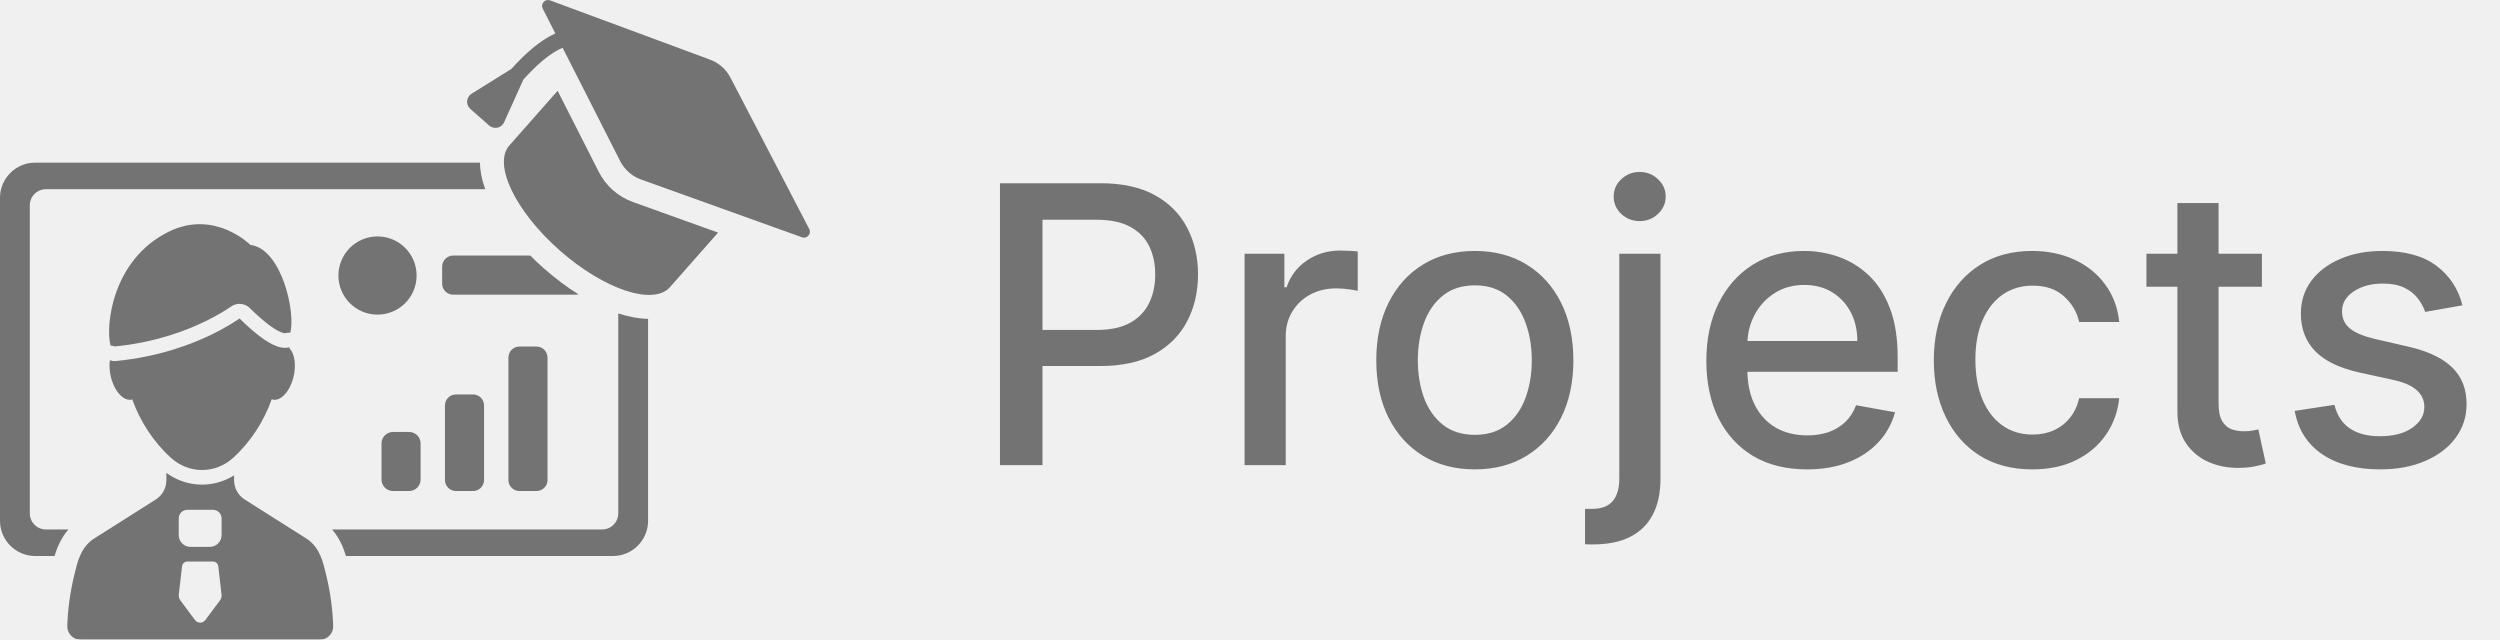
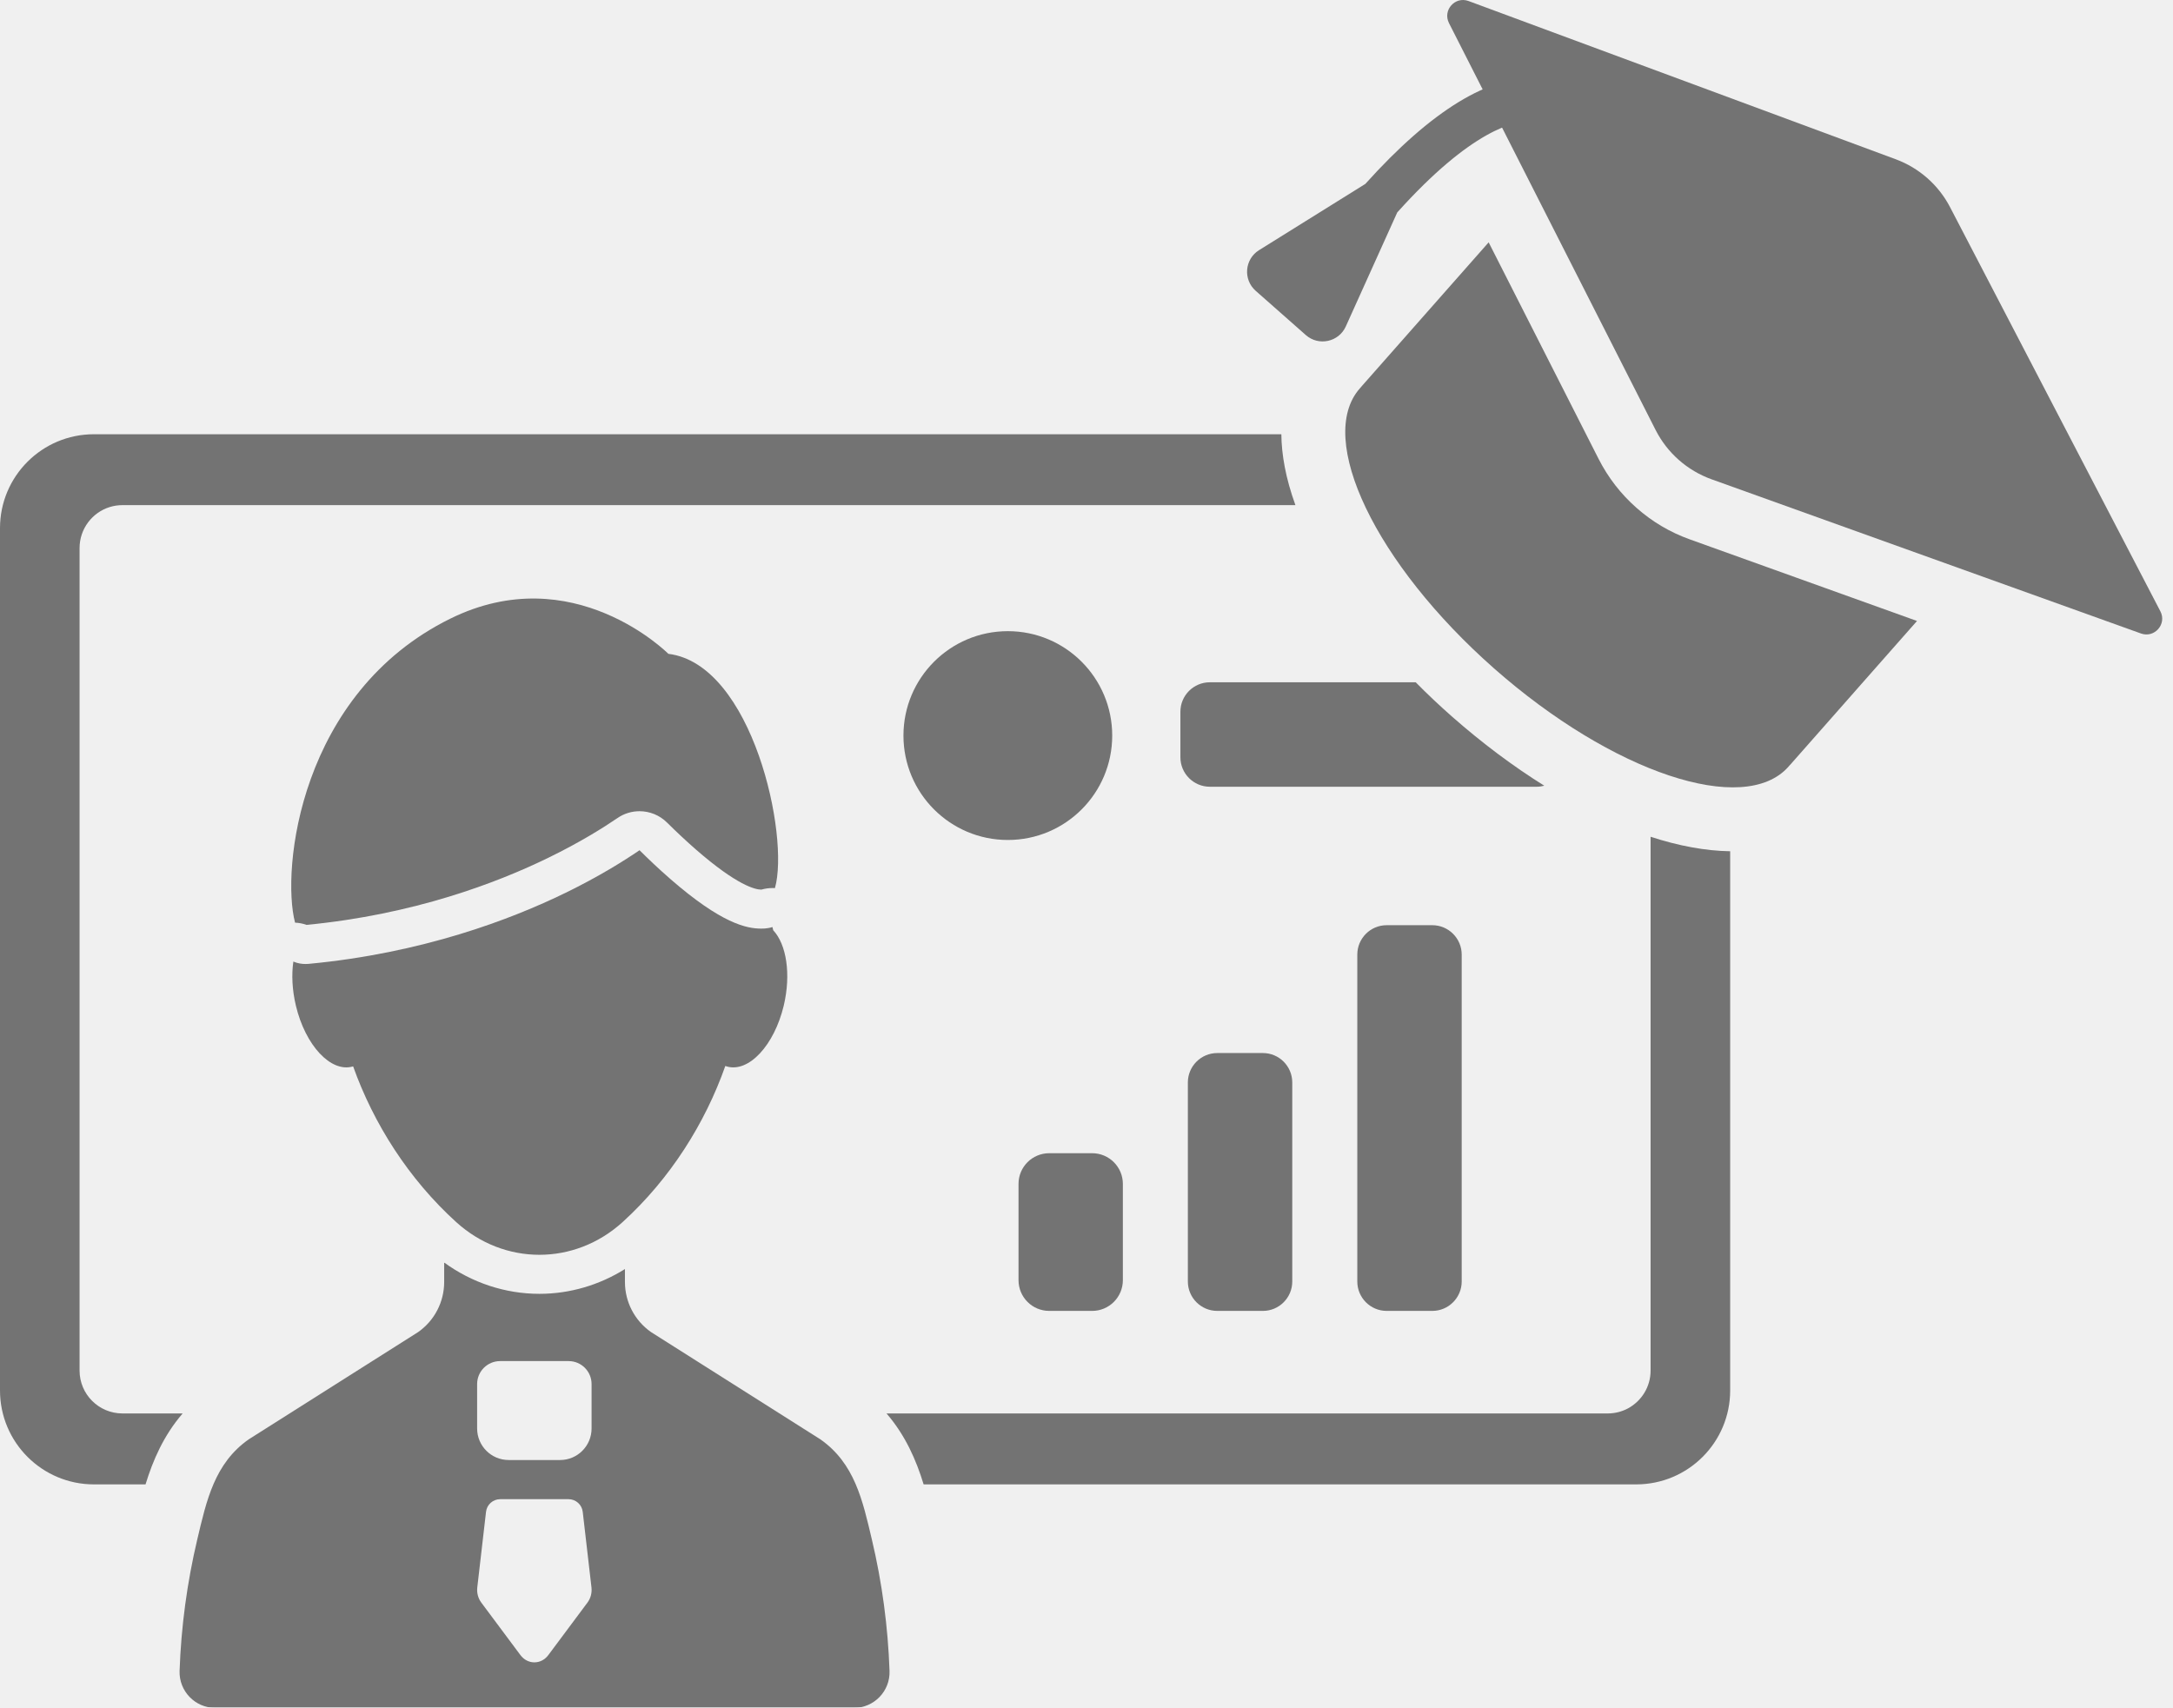
- <svg xmlns="http://www.w3.org/2000/svg" width="129" height="33" viewBox="0 0 129 33" fill="none">
+ <svg xmlns="http://www.w3.org/2000/svg" width="42" height="33" viewBox="0 0 42 33" fill="none">
  <path d="M5.924 17.876C7.997 17.677 9.609 17.062 10.598 16.579C11.212 16.28 11.664 15.996 11.935 15.811C12.064 15.722 12.213 15.679 12.361 15.679C12.554 15.679 12.746 15.753 12.892 15.898C13.081 16.085 13.268 16.26 13.449 16.418C14.252 17.118 14.6 17.194 14.712 17.194C14.714 17.194 14.716 17.194 14.717 17.194C14.787 17.174 14.858 17.164 14.93 17.164C14.946 17.164 14.962 17.164 14.978 17.165C15.264 16.169 14.55 12.839 12.918 12.637C12.918 12.637 11.079 10.783 8.7 11.959C5.789 13.397 5.433 16.807 5.703 17.833C5.778 17.836 5.853 17.85 5.924 17.876Z" fill="#737373" />
-   <mask id="mask0_484_1946" style="mask-type:luminance" maskUnits="userSpaceOnUse" x="3" y="24" width="15" height="9">
+   <mask id="mask0_2443_239" style="mask-type:luminance" maskUnits="userSpaceOnUse" x="3" y="24" width="15" height="9">
    <path d="M3.421 24.401H17.24V33H3.421V24.401Z" fill="white" />
  </mask>
-   <g mask="url(#mask0_484_1946)">
+   <g mask="url(#mask0_2443_239)">
    <path d="M11.434 27.609C11.434 27.946 11.162 28.219 10.825 28.219H9.832C9.495 28.219 9.222 27.946 9.222 27.609V26.751C9.222 26.506 9.421 26.307 9.666 26.307H10.991C11.236 26.307 11.434 26.506 11.434 26.751V27.609ZM11.355 30.974L10.599 31.988C10.459 32.177 10.198 32.177 10.058 31.988L9.302 30.974C9.241 30.892 9.213 30.787 9.225 30.682L9.394 29.22C9.41 29.081 9.528 28.976 9.668 28.976H10.989C11.129 28.976 11.247 29.081 11.263 29.22L11.432 30.682C11.444 30.787 11.416 30.892 11.355 30.974ZM17.193 32.295C17.163 31.439 17.049 30.587 16.851 29.753C16.673 28.998 16.518 28.283 15.856 27.819L12.583 25.746C12.267 25.525 12.079 25.164 12.079 24.779V24.528C11.582 24.839 11.011 25.007 10.426 25.007C9.766 25.007 9.124 24.794 8.585 24.402V24.779C8.585 25.164 8.397 25.525 8.082 25.746L4.808 27.819C4.147 28.283 3.992 28.998 3.813 29.754C3.616 30.587 3.501 31.439 3.471 32.295V32.295C3.458 32.686 3.771 33.01 4.162 33.01H16.503C16.894 33.01 17.207 32.686 17.193 32.295Z" fill="#737373" />
  </g>
  <path d="M14.93 17.918C14.871 17.936 14.819 17.943 14.782 17.946C14.759 17.947 14.736 17.948 14.712 17.948C14.43 17.948 13.942 17.849 12.953 16.986C12.725 16.788 12.519 16.59 12.361 16.433C12.057 16.64 11.576 16.942 10.929 17.257C9.878 17.77 8.162 18.424 5.959 18.63C5.941 18.632 5.922 18.632 5.904 18.632C5.839 18.632 5.756 18.622 5.67 18.585C5.633 18.839 5.647 19.134 5.719 19.438C5.902 20.205 6.392 20.731 6.814 20.614C6.817 20.613 6.821 20.611 6.825 20.61C7.22 21.717 7.897 22.786 8.819 23.622C9.747 24.463 11.106 24.463 12.034 23.62C12.954 22.783 13.628 21.712 14.019 20.603C14.03 20.607 14.041 20.61 14.053 20.614C14.474 20.731 14.964 20.205 15.148 19.438C15.293 18.828 15.2 18.251 14.945 17.98C14.94 17.959 14.935 17.938 14.93 17.918Z" fill="#737373" />
  <path d="M1.538 26.49V10.593C1.538 10.22 1.783 9.905 2.121 9.8C2.199 9.776 2.282 9.763 2.368 9.763H25.038C24.848 9.239 24.77 8.784 24.766 8.393H1.815C0.813 8.393 0 9.205 0 10.208V26.874C0 27.877 0.813 28.69 1.815 28.69H2.813C2.955 28.226 3.162 27.746 3.53 27.319H2.368C1.909 27.319 1.538 26.948 1.538 26.49ZM31.903 16.173V26.49C31.903 26.805 31.727 27.079 31.468 27.22C31.351 27.283 31.216 27.319 31.073 27.319H17.135C17.503 27.746 17.71 28.226 17.852 28.69H31.625C32.628 28.69 33.441 27.877 33.441 26.874V16.453C32.966 16.446 32.447 16.35 31.903 16.173Z" fill="#737373" />
  <path d="M21.497 14.217C21.497 15.332 20.594 16.235 19.48 16.235C18.365 16.235 17.462 15.332 17.462 14.217C17.462 13.103 18.365 12.199 19.48 12.199C20.594 12.199 21.497 13.103 21.497 14.217Z" fill="#737373" />
  <path d="M29.848 15.186C29.801 15.199 29.752 15.206 29.701 15.206H23.384C23.07 15.206 22.815 14.951 22.815 14.637V13.756C22.815 13.442 23.07 13.187 23.384 13.187H27.363C27.584 13.412 27.817 13.631 28.059 13.845C28.645 14.361 29.248 14.812 29.848 15.186Z" fill="#737373" />
  <path d="M28.252 18.451V24.768C28.252 25.082 27.997 25.337 27.683 25.337H26.802C26.488 25.337 26.234 25.082 26.234 24.768V18.451C26.234 18.137 26.488 17.882 26.802 17.882H27.683C27.997 17.882 28.252 18.137 28.252 18.451Z" fill="#737373" />
  <path d="M24.977 20.922V24.768C24.977 25.082 24.723 25.337 24.409 25.337H23.528C23.214 25.337 22.959 25.082 22.959 24.768V20.922C22.959 20.608 23.214 20.353 23.528 20.353H24.409C24.723 20.353 24.977 20.608 24.977 20.922Z" fill="#737373" />
  <path d="M21.703 22.883V24.742C21.703 25.071 21.437 25.337 21.109 25.337H20.28C19.951 25.337 19.686 25.071 19.686 24.742V22.883C19.686 22.555 19.951 22.289 20.28 22.289H21.109C21.437 22.289 21.703 22.555 21.703 22.883Z" fill="#737373" />
  <path d="M30.835 2.1C30.8 2.045 30.472 1.566 29.745 1.511C28.801 1.44 27.672 2.128 26.387 3.557L26.387 3.556L24.335 4.835C24.056 5.009 24.023 5.403 24.27 5.621L25.239 6.476C25.487 6.695 25.876 6.611 26.012 6.309L27.006 4.106C28.428 2.524 29.276 2.315 29.659 2.334C29.994 2.35 30.139 2.547 30.146 2.555C30.142 2.55 30.14 2.547 30.14 2.547L30.835 2.1Z" fill="#737373" />
  <path d="M37.052 12.002L32.661 10.425C32.281 10.289 31.934 10.084 31.631 9.816C31.328 9.549 31.082 9.231 30.898 8.87L28.773 4.684L26.319 7.465C26.314 7.471 26.31 7.477 26.305 7.482C26.298 7.491 26.29 7.498 26.283 7.507C25.427 8.477 26.588 10.9 28.876 12.918C31.165 14.937 33.714 15.787 34.569 14.817C34.577 14.808 34.584 14.8 34.591 14.791C34.596 14.786 34.601 14.781 34.606 14.776L37.052 12.002Z" fill="#737373" />
  <path d="M36.641 3.078L28.385 0.02C28.124 -0.077 27.88 0.197 28.006 0.446L32 8.311C32.225 8.754 32.611 9.094 33.079 9.263L41.381 12.244C41.643 12.338 41.885 12.062 41.756 11.815L37.692 4.006C37.469 3.576 37.094 3.246 36.641 3.078Z" fill="#737373" />
-   <path d="M51.598 24V9.455H56.783C57.914 9.455 58.852 9.661 59.595 10.072C60.339 10.484 60.895 11.048 61.264 11.763C61.633 12.473 61.818 13.273 61.818 14.163C61.818 15.058 61.631 15.863 61.257 16.578C60.888 17.288 60.329 17.852 59.581 18.268C58.838 18.68 57.903 18.886 56.776 18.886H53.21V17.026H56.577C57.292 17.026 57.872 16.902 58.317 16.656C58.762 16.405 59.089 16.064 59.297 15.633C59.505 15.203 59.609 14.713 59.609 14.163C59.609 13.614 59.505 13.126 59.297 12.7C59.089 12.274 58.76 11.94 58.31 11.699C57.865 11.457 57.278 11.337 56.548 11.337H53.793V24H51.598ZM64.221 24V13.091H66.273V14.824H66.387C66.586 14.237 66.936 13.775 67.438 13.439C67.945 13.098 68.517 12.928 69.157 12.928C69.289 12.928 69.445 12.932 69.625 12.942C69.81 12.951 69.954 12.963 70.059 12.977V15.008C69.973 14.985 69.822 14.959 69.604 14.93C69.386 14.897 69.168 14.881 68.951 14.881C68.449 14.881 68.001 14.987 67.608 15.2C67.22 15.409 66.912 15.7 66.685 16.074C66.458 16.443 66.344 16.865 66.344 17.338V24H64.221ZM76.101 24.22C75.078 24.22 74.186 23.986 73.423 23.517C72.661 23.048 72.069 22.392 71.648 21.55C71.226 20.707 71.016 19.722 71.016 18.595C71.016 17.463 71.226 16.474 71.648 15.626C72.069 14.779 72.661 14.121 73.423 13.652C74.186 13.183 75.078 12.949 76.101 12.949C77.124 12.949 78.016 13.183 78.778 13.652C79.541 14.121 80.133 14.779 80.554 15.626C80.975 16.474 81.186 17.463 81.186 18.595C81.186 19.722 80.975 20.707 80.554 21.55C80.133 22.392 79.541 23.048 78.778 23.517C78.016 23.986 77.124 24.22 76.101 24.22ZM76.108 22.438C76.771 22.438 77.32 22.262 77.756 21.912C78.191 21.562 78.513 21.095 78.722 20.513C78.935 19.93 79.041 19.289 79.041 18.588C79.041 17.892 78.935 17.253 78.722 16.671C78.513 16.083 78.191 15.612 77.756 15.257C77.32 14.902 76.771 14.724 76.108 14.724C75.44 14.724 74.886 14.902 74.446 15.257C74.01 15.612 73.686 16.083 73.473 16.671C73.265 17.253 73.16 17.892 73.16 18.588C73.16 19.289 73.265 19.93 73.473 20.513C73.686 21.095 74.01 21.562 74.446 21.912C74.886 22.262 75.44 22.438 76.108 22.438ZM83.556 13.091H85.68V24.71C85.68 25.439 85.547 26.055 85.282 26.557C85.022 27.059 84.634 27.44 84.118 27.7C83.606 27.961 82.974 28.091 82.221 28.091C82.145 28.091 82.075 28.091 82.008 28.091C81.937 28.091 81.864 28.088 81.788 28.084V26.259C81.854 26.259 81.913 26.259 81.966 26.259C82.013 26.259 82.067 26.259 82.129 26.259C82.631 26.259 82.993 26.124 83.216 25.854C83.443 25.588 83.556 25.203 83.556 24.696V13.091ZM84.608 11.408C84.238 11.408 83.921 11.285 83.656 11.038C83.395 10.787 83.265 10.489 83.265 10.143C83.265 9.793 83.395 9.495 83.656 9.249C83.921 8.998 84.238 8.872 84.608 8.872C84.977 8.872 85.292 8.998 85.552 9.249C85.817 9.495 85.95 9.793 85.95 10.143C85.95 10.489 85.817 10.787 85.552 11.038C85.292 11.285 84.977 11.408 84.608 11.408ZM93.239 24.22C92.164 24.22 91.238 23.991 90.462 23.531C89.69 23.067 89.093 22.416 88.672 21.578C88.255 20.735 88.047 19.748 88.047 18.616C88.047 17.499 88.255 16.514 88.672 15.662C89.093 14.81 89.68 14.144 90.433 13.666C91.191 13.188 92.076 12.949 93.09 12.949C93.705 12.949 94.302 13.051 94.879 13.254C95.457 13.458 95.975 13.777 96.435 14.213C96.894 14.649 97.256 15.214 97.521 15.911C97.787 16.602 97.919 17.442 97.919 18.432V19.185H89.247V17.594H95.838C95.838 17.035 95.724 16.54 95.497 16.109C95.27 15.674 94.95 15.331 94.538 15.079C94.131 14.829 93.653 14.703 93.104 14.703C92.507 14.703 91.986 14.85 91.541 15.143C91.101 15.432 90.76 15.811 90.519 16.28C90.282 16.744 90.163 17.248 90.163 17.793V19.035C90.163 19.765 90.291 20.385 90.547 20.896C90.807 21.408 91.169 21.798 91.633 22.068C92.097 22.333 92.64 22.466 93.26 22.466C93.662 22.466 94.029 22.409 94.361 22.296C94.692 22.177 94.979 22.002 95.22 21.77C95.462 21.538 95.646 21.251 95.774 20.91L97.784 21.273C97.623 21.865 97.334 22.383 96.918 22.828C96.506 23.268 95.987 23.612 95.362 23.858C94.742 24.099 94.034 24.22 93.239 24.22ZM104.87 24.22C103.815 24.22 102.905 23.981 102.143 23.503C101.386 23.02 100.803 22.355 100.396 21.507C99.989 20.66 99.785 19.689 99.785 18.595C99.785 17.487 99.993 16.509 100.41 15.662C100.827 14.81 101.414 14.144 102.172 13.666C102.929 13.188 103.822 12.949 104.849 12.949C105.678 12.949 106.416 13.103 107.065 13.411C107.714 13.713 108.237 14.14 108.635 14.689C109.037 15.238 109.276 15.88 109.352 16.614H107.285C107.172 16.102 106.911 15.662 106.504 15.293C106.101 14.923 105.562 14.739 104.885 14.739C104.293 14.739 103.774 14.895 103.329 15.207C102.889 15.515 102.546 15.956 102.299 16.528C102.053 17.097 101.93 17.769 101.93 18.546C101.93 19.341 102.051 20.027 102.292 20.605C102.534 21.183 102.875 21.63 103.315 21.947C103.76 22.265 104.283 22.423 104.885 22.423C105.287 22.423 105.652 22.35 105.978 22.203C106.31 22.052 106.587 21.836 106.809 21.557C107.037 21.277 107.195 20.941 107.285 20.548H109.352C109.276 21.254 109.047 21.884 108.663 22.438C108.279 22.991 107.766 23.427 107.122 23.744C106.483 24.062 105.732 24.22 104.87 24.22ZM116.715 13.091V14.796H110.756V13.091H116.715ZM112.354 10.477H114.478V20.797C114.478 21.209 114.54 21.519 114.663 21.727C114.786 21.931 114.944 22.07 115.138 22.146C115.337 22.217 115.553 22.253 115.785 22.253C115.955 22.253 116.104 22.241 116.232 22.217C116.36 22.194 116.46 22.175 116.531 22.16L116.914 23.915C116.791 23.962 116.616 24.009 116.388 24.057C116.161 24.109 115.877 24.137 115.536 24.142C114.978 24.151 114.457 24.052 113.974 23.844C113.491 23.635 113.1 23.313 112.802 22.878C112.504 22.442 112.354 21.895 112.354 21.237V10.477ZM127.063 15.754L125.138 16.095C125.058 15.849 124.93 15.615 124.755 15.392C124.585 15.169 124.353 14.987 124.059 14.845C123.765 14.703 123.398 14.632 122.958 14.632C122.357 14.632 121.855 14.767 121.452 15.037C121.05 15.302 120.849 15.645 120.849 16.067C120.849 16.431 120.984 16.725 121.254 16.947C121.523 17.17 121.959 17.352 122.56 17.494L124.293 17.892C125.297 18.124 126.045 18.482 126.538 18.965C127.03 19.447 127.276 20.075 127.276 20.847C127.276 21.5 127.087 22.082 126.708 22.594C126.334 23.1 125.811 23.498 125.138 23.787C124.471 24.076 123.697 24.22 122.816 24.22C121.594 24.22 120.598 23.96 119.826 23.439C119.054 22.913 118.581 22.168 118.406 21.202L120.458 20.889C120.586 21.424 120.849 21.829 121.246 22.104C121.644 22.374 122.163 22.509 122.802 22.509C123.498 22.509 124.054 22.364 124.471 22.075C124.888 21.782 125.096 21.424 125.096 21.003C125.096 20.662 124.968 20.375 124.712 20.143C124.461 19.912 124.076 19.736 123.555 19.618L121.708 19.213C120.69 18.981 119.937 18.612 119.45 18.105C118.967 17.599 118.725 16.957 118.725 16.18C118.725 15.537 118.905 14.973 119.265 14.49C119.625 14.007 120.122 13.631 120.756 13.361C121.391 13.086 122.118 12.949 122.937 12.949C124.116 12.949 125.044 13.204 125.721 13.716C126.398 14.223 126.845 14.902 127.063 15.754Z" fill="#737373" />
</svg>
